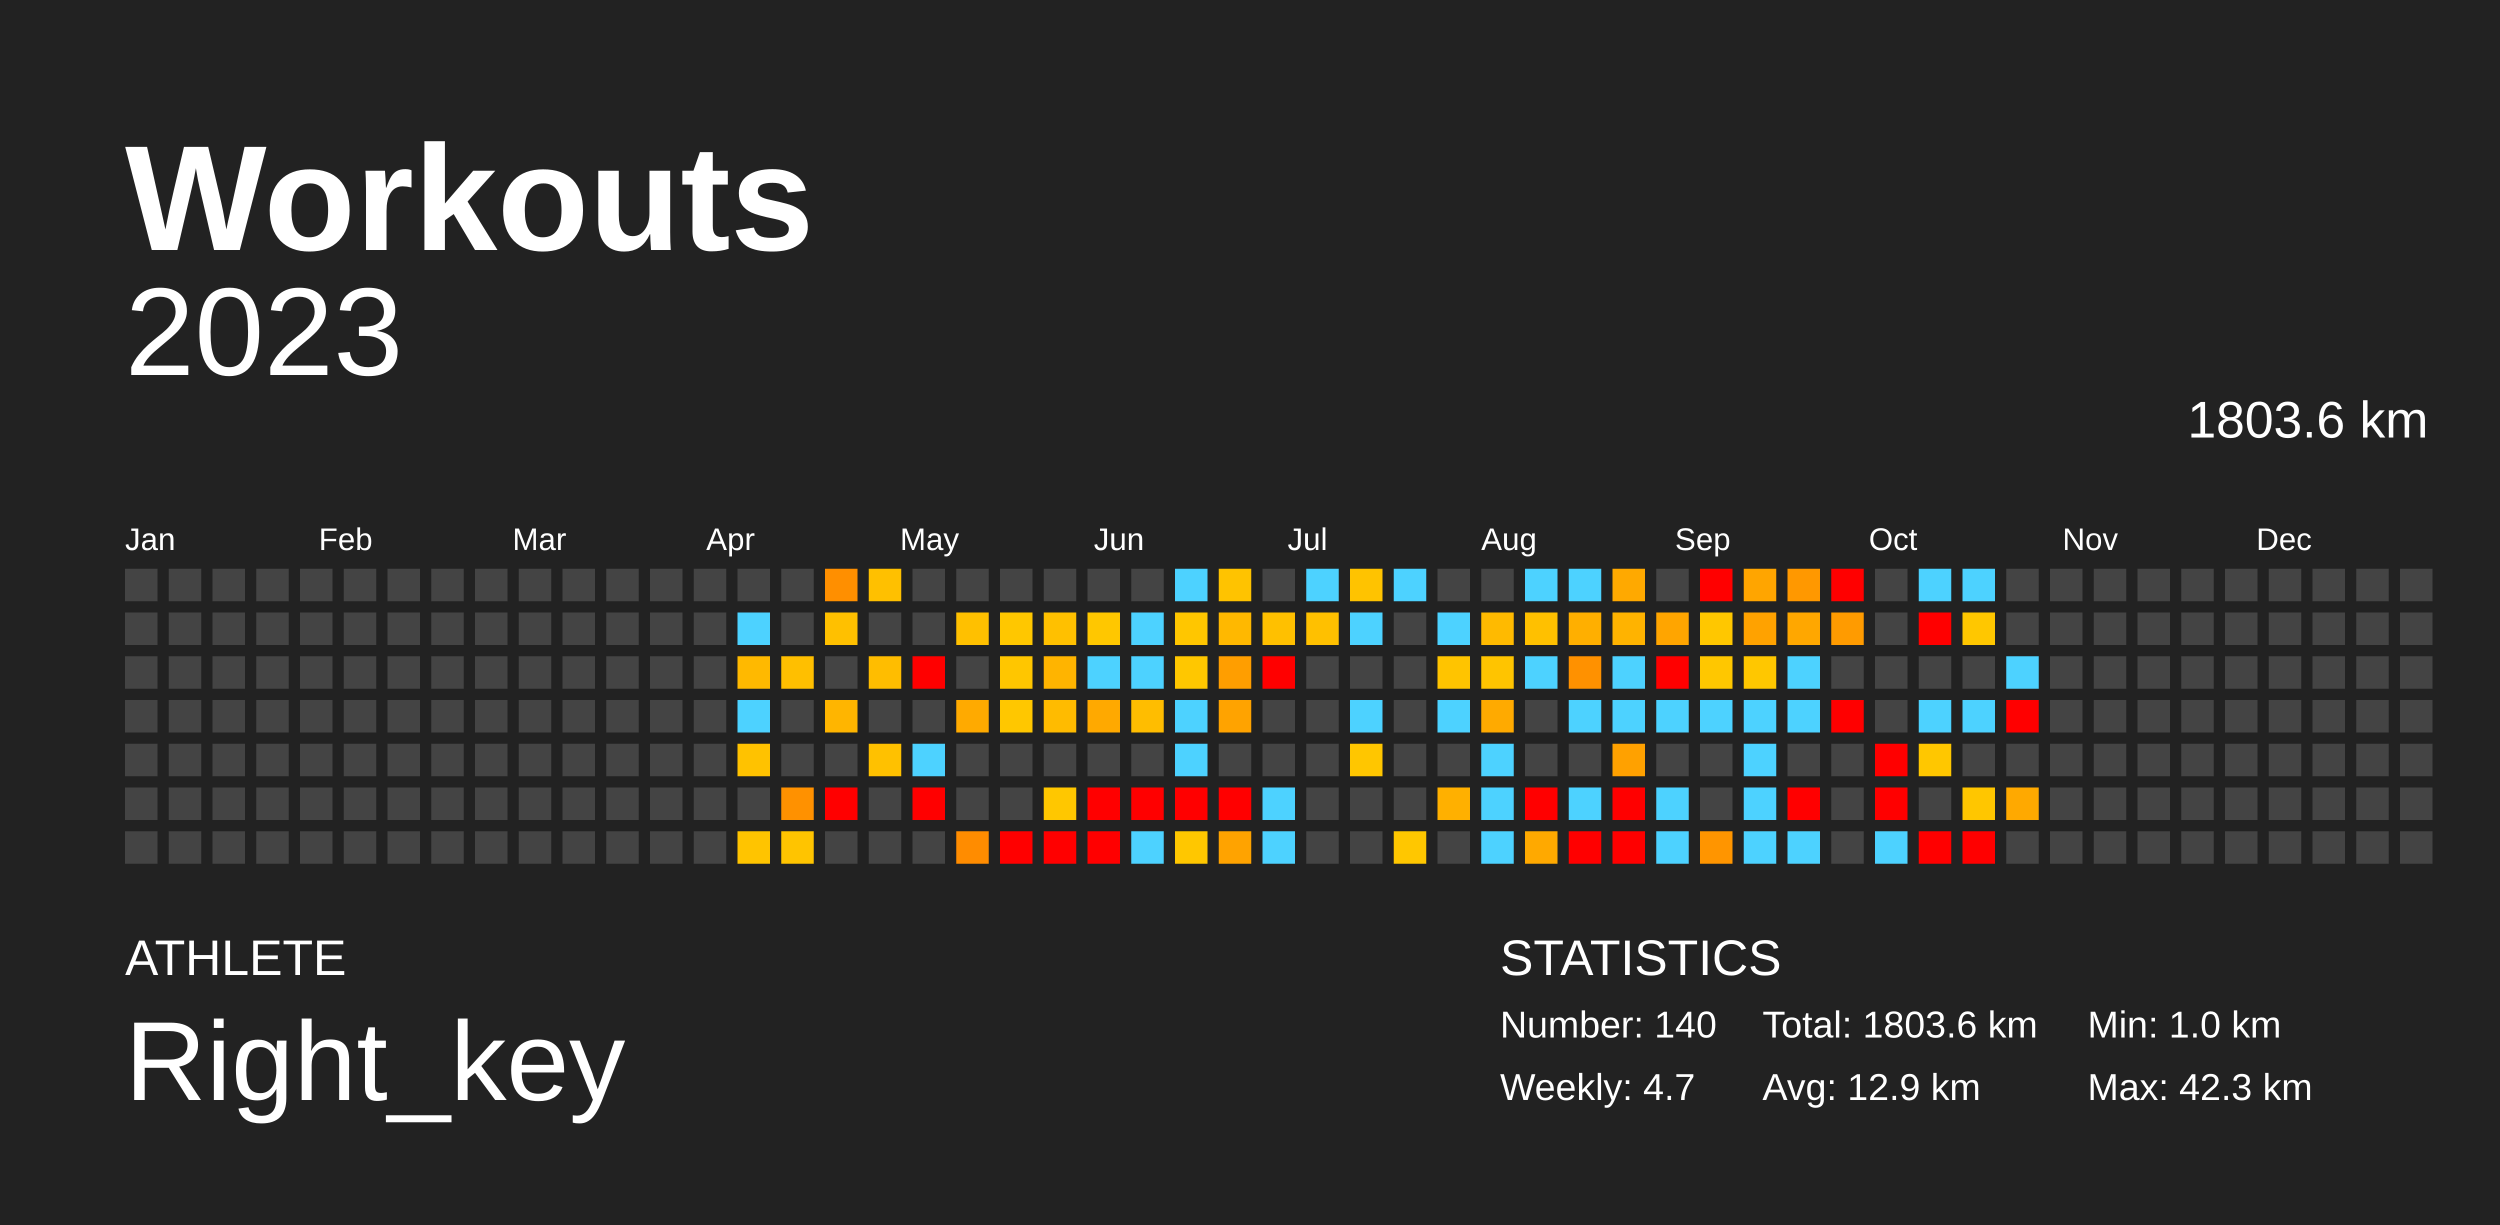
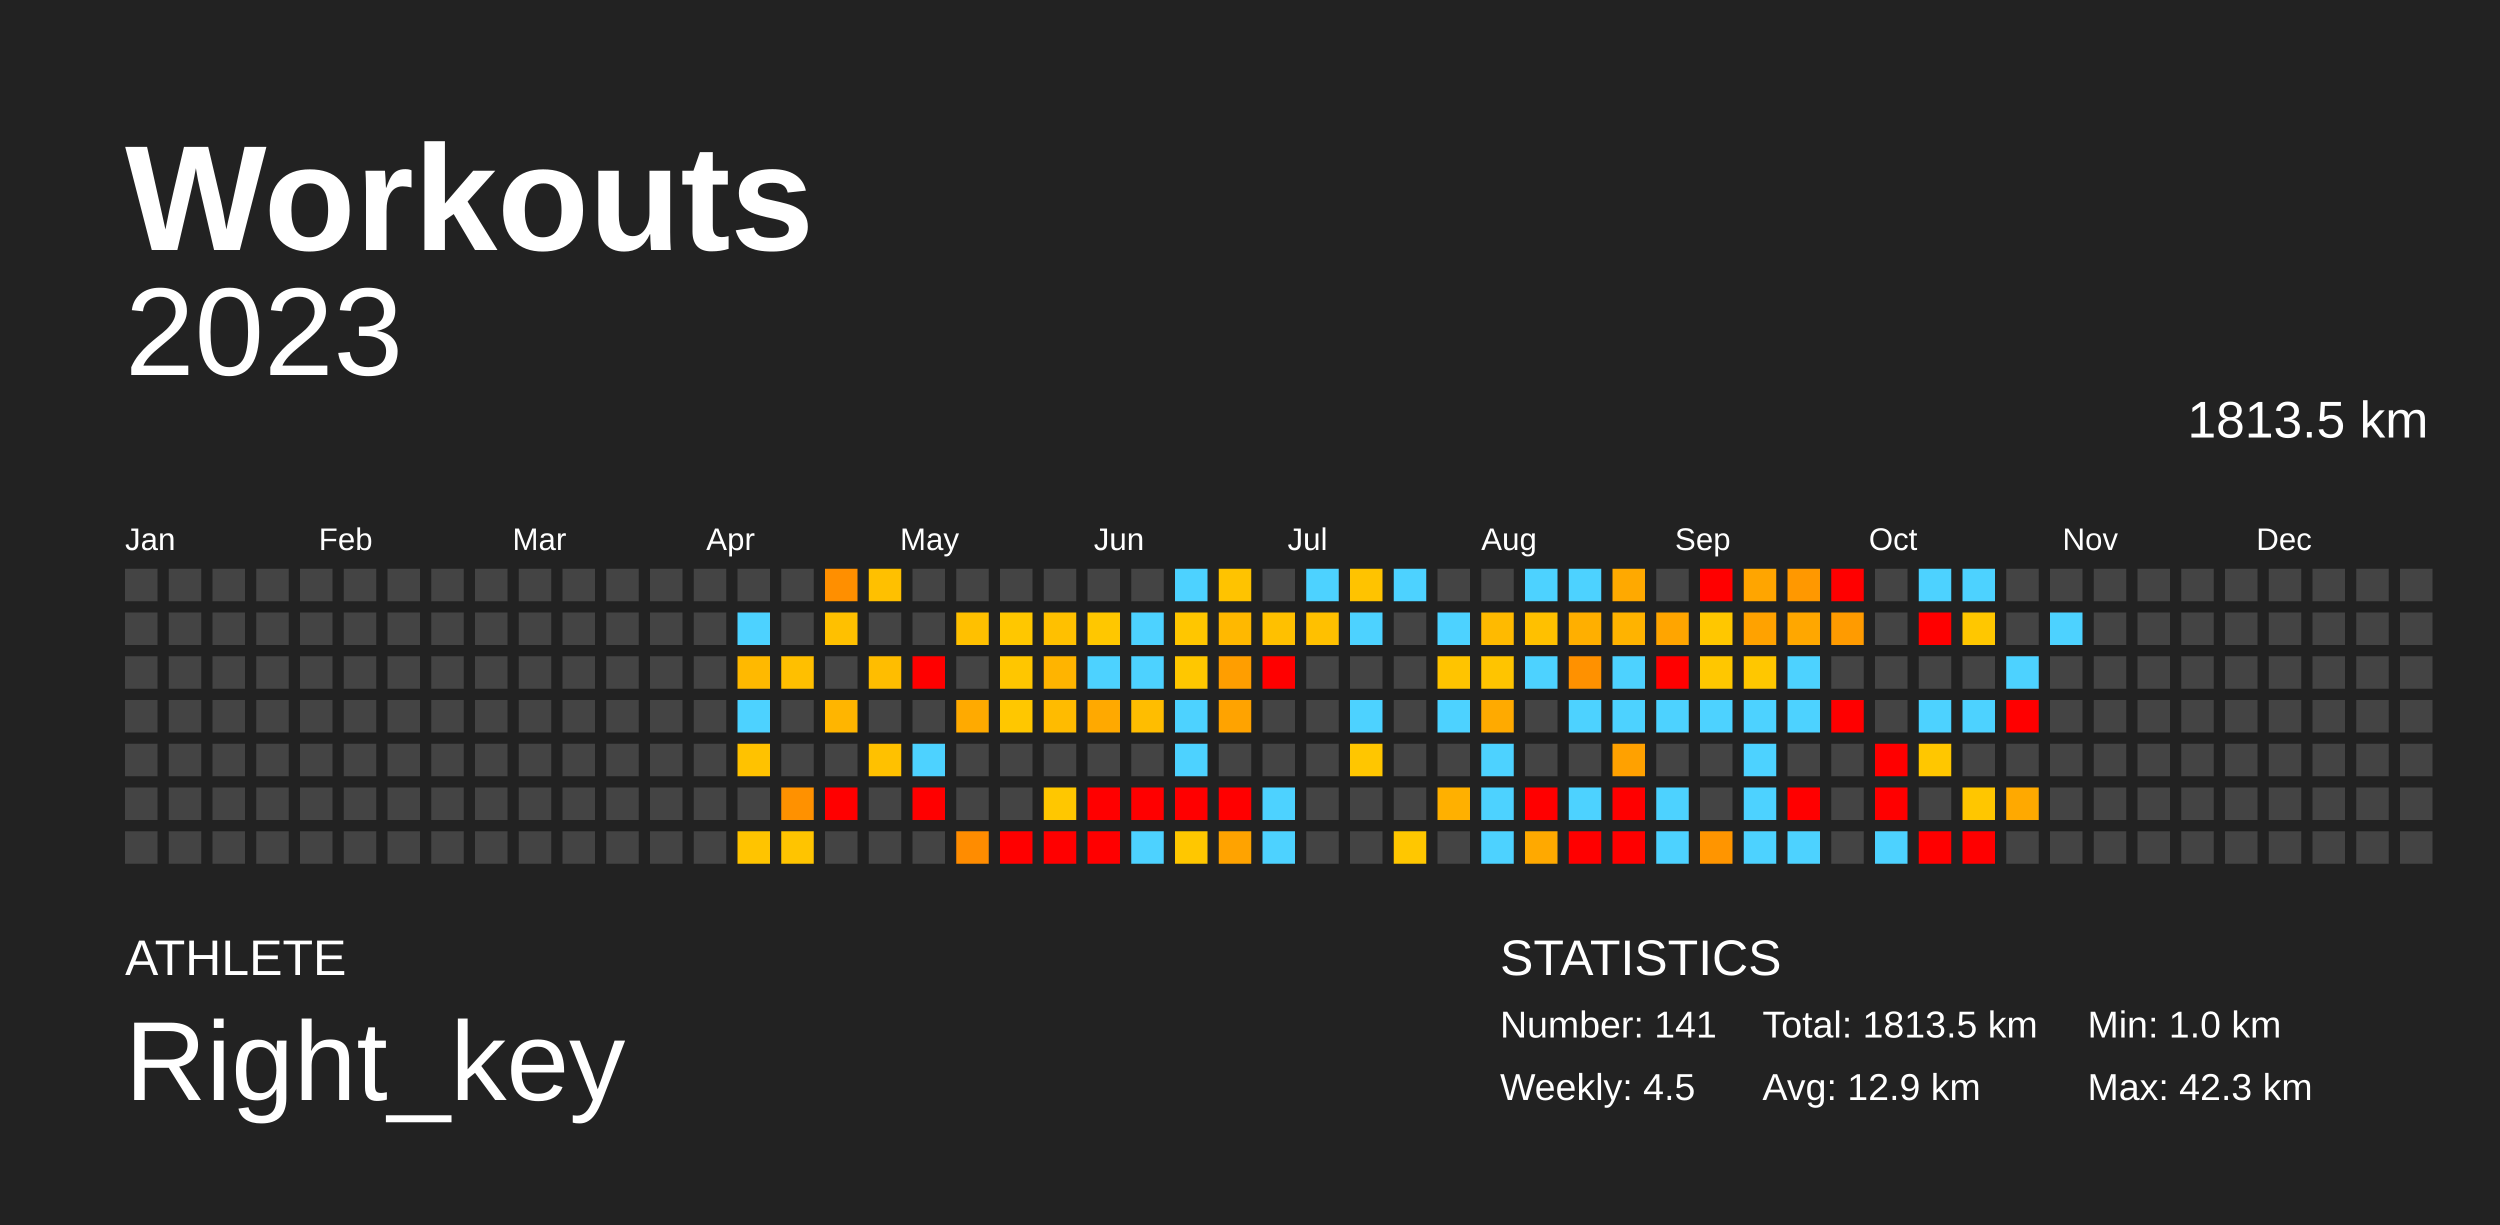
<svg xmlns="http://www.w3.org/2000/svg" baseProfile="full" height="98mm" version="1.1" viewBox="0,0,200,98" width="200mm">
  <defs />
  <rect fill="#222222" height="98" width="200" x="0" y="0" />
  <text fill="#FFFFFF" style="font-size:12px; font-family:Arial; font-weight:bold;" x="10" y="20">Workouts</text>
  <text fill="#FFFFFF" style="font-size:4px; font-family:Arial" x="10" y="78">ATHLETE</text>
  <text fill="#FFFFFF" style="font-size:9px; font-family:Arial" x="10" y="88">Right_key</text>
  <text fill="#FFFFFF" style="font-size:4px; font-family:Arial" x="120" y="78">STATISTICS</text>
-   <text fill="#FFFFFF" style="font-size:3px; font-family:Arial" x="120" y="83">Number: 140</text>
-   <text fill="#FFFFFF" style="font-size:3px; font-family:Arial" x="120" y="88">Weekly: 4.7</text>
-   <text fill="#FFFFFF" style="font-size:3px; font-family:Arial" x="141" y="83">Total: 1803.6 km</text>
+   <text fill="#FFFFFF" style="font-size:3px; font-family:Arial" x="120" y="83">Number: 141</text>
+   <text fill="#FFFFFF" style="font-size:3px; font-family:Arial" x="120" y="88">Weekly: 4.5</text>
+   <text fill="#FFFFFF" style="font-size:3px; font-family:Arial" x="141" y="83">Total: 1813.5 km</text>
  <text fill="#FFFFFF" style="font-size:3px; font-family:Arial" x="141" y="88">Avg: 12.9 km</text>
  <text fill="#FFFFFF" style="font-size:3px; font-family:Arial" x="167" y="83">Min: 1.0 km</text>
  <text fill="#FFFFFF" style="font-size:3px; font-family:Arial" x="167" y="88">Max: 42.3 km</text>
  <text alignment-baseline="hanging" fill="#FFFFFF" style="font-size:10.0px; font-family:Arial;" x="10" y="30">2023</text>
-   <text alignment-baseline="hanging" fill="#FFFFFF" style="font-size:4.125px; font-family:Arial;" x="175" y="35">1803.6 km</text>
+   <text alignment-baseline="hanging" fill="#FFFFFF" style="font-size:4.125px; font-family:Arial;" x="175" y="35">1813.5 km</text>
  <text fill="#FFFFFF" style="font-size:2.5px; font-family:Arial" x="10.0" y="44">Jan</text>
  <text fill="#FFFFFF" style="font-size:2.5px; font-family:Arial" x="25.5" y="44">Feb</text>
  <text fill="#FFFFFF" style="font-size:2.5px; font-family:Arial" x="41.0" y="44">Mar</text>
  <text fill="#FFFFFF" style="font-size:2.5px; font-family:Arial" x="56.5" y="44">Apr</text>
  <text fill="#FFFFFF" style="font-size:2.5px; font-family:Arial" x="72.0" y="44">May</text>
  <text fill="#FFFFFF" style="font-size:2.5px; font-family:Arial" x="87.5" y="44">Jun</text>
  <text fill="#FFFFFF" style="font-size:2.5px; font-family:Arial" x="103.0" y="44">Jul</text>
  <text fill="#FFFFFF" style="font-size:2.5px; font-family:Arial" x="118.5" y="44">Aug</text>
  <text fill="#FFFFFF" style="font-size:2.5px; font-family:Arial" x="134.0" y="44">Sep</text>
  <text fill="#FFFFFF" style="font-size:2.5px; font-family:Arial" x="149.5" y="44">Oct</text>
  <text fill="#FFFFFF" style="font-size:2.5px; font-family:Arial" x="165.0" y="44">Nov</text>
  <text fill="#FFFFFF" style="font-size:2.5px; font-family:Arial" x="180.5" y="44">Dec</text>
  <rect fill="#444444" height="2.6" width="2.6" x="10.0" y="45.5" />
  <rect fill="#444444" height="2.6" width="2.6" x="10.0" y="49.0" />
  <rect fill="#444444" height="2.6" width="2.6" x="10.0" y="52.5" />
  <rect fill="#444444" height="2.6" width="2.6" x="10.0" y="56.0" />
  <rect fill="#444444" height="2.6" width="2.6" x="10.0" y="59.5" />
  <rect fill="#444444" height="2.6" width="2.6" x="10.0" y="63.0" />
  <rect fill="#444444" height="2.6" width="2.6" x="10.0" y="66.5" />
  <rect fill="#444444" height="2.6" width="2.6" x="13.5" y="45.5" />
  <rect fill="#444444" height="2.6" width="2.6" x="13.5" y="49.0" />
  <rect fill="#444444" height="2.6" width="2.6" x="13.5" y="52.5" />
  <rect fill="#444444" height="2.6" width="2.6" x="13.5" y="56.0" />
  <rect fill="#444444" height="2.6" width="2.6" x="13.5" y="59.5" />
  <rect fill="#444444" height="2.6" width="2.6" x="13.5" y="63.0" />
  <rect fill="#444444" height="2.6" width="2.6" x="13.5" y="66.5" />
  <rect fill="#444444" height="2.6" width="2.6" x="17.0" y="45.5" />
  <rect fill="#444444" height="2.6" width="2.6" x="17.0" y="49.0" />
  <rect fill="#444444" height="2.6" width="2.6" x="17.0" y="52.5" />
  <rect fill="#444444" height="2.6" width="2.6" x="17.0" y="56.0" />
  <rect fill="#444444" height="2.6" width="2.6" x="17.0" y="59.5" />
  <rect fill="#444444" height="2.6" width="2.6" x="17.0" y="63.0" />
  <rect fill="#444444" height="2.6" width="2.6" x="17.0" y="66.5" />
  <rect fill="#444444" height="2.6" width="2.6" x="20.5" y="45.5" />
  <rect fill="#444444" height="2.6" width="2.6" x="20.5" y="49.0" />
  <rect fill="#444444" height="2.6" width="2.6" x="20.5" y="52.5" />
  <rect fill="#444444" height="2.6" width="2.6" x="20.5" y="56.0" />
  <rect fill="#444444" height="2.6" width="2.6" x="20.5" y="59.5" />
  <rect fill="#444444" height="2.6" width="2.6" x="20.5" y="63.0" />
  <rect fill="#444444" height="2.6" width="2.6" x="20.5" y="66.5" />
  <rect fill="#444444" height="2.6" width="2.6" x="24.0" y="45.5" />
  <rect fill="#444444" height="2.6" width="2.6" x="24.0" y="49.0" />
  <rect fill="#444444" height="2.6" width="2.6" x="24.0" y="52.5" />
  <rect fill="#444444" height="2.6" width="2.6" x="24.0" y="56.0" />
  <rect fill="#444444" height="2.6" width="2.6" x="24.0" y="59.5" />
  <rect fill="#444444" height="2.6" width="2.6" x="24.0" y="63.0" />
  <rect fill="#444444" height="2.6" width="2.6" x="24.0" y="66.5" />
  <rect fill="#444444" height="2.6" width="2.6" x="27.5" y="45.5" />
  <rect fill="#444444" height="2.6" width="2.6" x="27.5" y="49.0" />
  <rect fill="#444444" height="2.6" width="2.6" x="27.5" y="52.5" />
  <rect fill="#444444" height="2.6" width="2.6" x="27.5" y="56.0" />
  <rect fill="#444444" height="2.6" width="2.6" x="27.5" y="59.5" />
  <rect fill="#444444" height="2.6" width="2.6" x="27.5" y="63.0" />
  <rect fill="#444444" height="2.6" width="2.6" x="27.5" y="66.5" />
  <rect fill="#444444" height="2.6" width="2.6" x="31.0" y="45.5" />
  <rect fill="#444444" height="2.6" width="2.6" x="31.0" y="49.0" />
  <rect fill="#444444" height="2.6" width="2.6" x="31.0" y="52.5" />
  <rect fill="#444444" height="2.6" width="2.6" x="31.0" y="56.0" />
  <rect fill="#444444" height="2.6" width="2.6" x="31.0" y="59.5" />
  <rect fill="#444444" height="2.6" width="2.6" x="31.0" y="63.0" />
  <rect fill="#444444" height="2.6" width="2.6" x="31.0" y="66.5" />
  <rect fill="#444444" height="2.6" width="2.6" x="34.5" y="45.5" />
  <rect fill="#444444" height="2.6" width="2.6" x="34.5" y="49.0" />
  <rect fill="#444444" height="2.6" width="2.6" x="34.5" y="52.5" />
  <rect fill="#444444" height="2.6" width="2.6" x="34.5" y="56.0" />
  <rect fill="#444444" height="2.6" width="2.6" x="34.5" y="59.5" />
  <rect fill="#444444" height="2.6" width="2.6" x="34.5" y="63.0" />
  <rect fill="#444444" height="2.6" width="2.6" x="34.5" y="66.5" />
  <rect fill="#444444" height="2.6" width="2.6" x="38.0" y="45.5" />
  <rect fill="#444444" height="2.6" width="2.6" x="38.0" y="49.0" />
  <rect fill="#444444" height="2.6" width="2.6" x="38.0" y="52.5" />
  <rect fill="#444444" height="2.6" width="2.6" x="38.0" y="56.0" />
  <rect fill="#444444" height="2.6" width="2.6" x="38.0" y="59.5" />
  <rect fill="#444444" height="2.6" width="2.6" x="38.0" y="63.0" />
  <rect fill="#444444" height="2.6" width="2.6" x="38.0" y="66.5" />
  <rect fill="#444444" height="2.6" width="2.6" x="41.5" y="45.5" />
  <rect fill="#444444" height="2.6" width="2.6" x="41.5" y="49.0" />
  <rect fill="#444444" height="2.6" width="2.6" x="41.5" y="52.5" />
  <rect fill="#444444" height="2.6" width="2.6" x="41.5" y="56.0" />
  <rect fill="#444444" height="2.6" width="2.6" x="41.5" y="59.5" />
  <rect fill="#444444" height="2.6" width="2.6" x="41.5" y="63.0" />
  <rect fill="#444444" height="2.6" width="2.6" x="41.5" y="66.5" />
  <rect fill="#444444" height="2.6" width="2.6" x="45.0" y="45.5" />
  <rect fill="#444444" height="2.6" width="2.6" x="45.0" y="49.0" />
  <rect fill="#444444" height="2.6" width="2.6" x="45.0" y="52.5" />
  <rect fill="#444444" height="2.6" width="2.6" x="45.0" y="56.0" />
  <rect fill="#444444" height="2.6" width="2.6" x="45.0" y="59.5" />
  <rect fill="#444444" height="2.6" width="2.6" x="45.0" y="63.0" />
  <rect fill="#444444" height="2.6" width="2.6" x="45.0" y="66.5" />
  <rect fill="#444444" height="2.6" width="2.6" x="48.5" y="45.5" />
  <rect fill="#444444" height="2.6" width="2.6" x="48.5" y="49.0" />
  <rect fill="#444444" height="2.6" width="2.6" x="48.5" y="52.5" />
  <rect fill="#444444" height="2.6" width="2.6" x="48.5" y="56.0" />
  <rect fill="#444444" height="2.6" width="2.6" x="48.5" y="59.5" />
  <rect fill="#444444" height="2.6" width="2.6" x="48.5" y="63.0" />
  <rect fill="#444444" height="2.6" width="2.6" x="48.5" y="66.5" />
  <rect fill="#444444" height="2.6" width="2.6" x="52.0" y="45.5" />
  <rect fill="#444444" height="2.6" width="2.6" x="52.0" y="49.0" />
  <rect fill="#444444" height="2.6" width="2.6" x="52.0" y="52.5" />
  <rect fill="#444444" height="2.6" width="2.6" x="52.0" y="56.0" />
  <rect fill="#444444" height="2.6" width="2.6" x="52.0" y="59.5" />
  <rect fill="#444444" height="2.6" width="2.6" x="52.0" y="63.0" />
  <rect fill="#444444" height="2.6" width="2.6" x="52.0" y="66.5" />
  <rect fill="#444444" height="2.6" width="2.6" x="55.5" y="45.5" />
  <rect fill="#444444" height="2.6" width="2.6" x="55.5" y="49.0" />
  <rect fill="#444444" height="2.6" width="2.6" x="55.5" y="52.5" />
  <rect fill="#444444" height="2.6" width="2.6" x="55.5" y="56.0" />
  <rect fill="#444444" height="2.6" width="2.6" x="55.5" y="59.5" />
  <rect fill="#444444" height="2.6" width="2.6" x="55.5" y="63.0" />
  <rect fill="#444444" height="2.6" width="2.6" x="55.5" y="66.5" />
  <rect fill="#444444" height="2.6" width="2.6" x="59.0" y="45.5" />
  <rect fill="#4dd2ff" height="2.6" width="2.6" x="59.0" y="49.0" />
  <rect fill="#ffb900" height="2.6" width="2.6" x="59.0" y="52.5" />
  <rect fill="#4dd2ff" height="2.6" width="2.6" x="59.0" y="56.0" />
  <rect fill="#ffc200" height="2.6" width="2.6" x="59.0" y="59.5" />
  <rect fill="#444444" height="2.6" width="2.6" x="59.0" y="63.0" />
  <rect fill="#ffc400" height="2.6" width="2.6" x="59.0" y="66.5" />
  <rect fill="#444444" height="2.6" width="2.6" x="62.5" y="45.5" />
  <rect fill="#444444" height="2.6" width="2.6" x="62.5" y="49.0" />
  <rect fill="#ffbf00" height="2.6" width="2.6" x="62.5" y="52.5" />
  <rect fill="#444444" height="2.6" width="2.6" x="62.5" y="56.0" />
  <rect fill="#444444" height="2.6" width="2.6" x="62.5" y="59.5" />
  <rect fill="#ff9100" height="2.6" width="2.6" x="62.5" y="63.0" />
  <rect fill="#ffc400" height="2.6" width="2.6" x="62.5" y="66.5" />
  <rect fill="#ff8f00" height="2.6" width="2.6" x="66.0" y="45.5" />
  <rect fill="#ffc000" height="2.6" width="2.6" x="66.0" y="49.0" />
  <rect fill="#444444" height="2.6" width="2.6" x="66.0" y="52.5" />
  <rect fill="#ffb500" height="2.6" width="2.6" x="66.0" y="56.0" />
  <rect fill="#444444" height="2.6" width="2.6" x="66.0" y="59.5" />
  <rect fill="red" height="2.6" width="2.6" x="66.0" y="63.0" />
  <rect fill="#444444" height="2.6" width="2.6" x="66.0" y="66.5" />
  <rect fill="#ffc000" height="2.6" width="2.6" x="69.5" y="45.5" />
  <rect fill="#444444" height="2.6" width="2.6" x="69.5" y="49.0" />
  <rect fill="#ffbd00" height="2.6" width="2.6" x="69.5" y="52.5" />
  <rect fill="#444444" height="2.6" width="2.6" x="69.5" y="56.0" />
  <rect fill="#ffc100" height="2.6" width="2.6" x="69.5" y="59.5" />
  <rect fill="#444444" height="2.6" width="2.6" x="69.5" y="63.0" />
  <rect fill="#444444" height="2.6" width="2.6" x="69.5" y="66.5" />
  <rect fill="#444444" height="2.6" width="2.6" x="73.0" y="45.5" />
  <rect fill="#444444" height="2.6" width="2.6" x="73.0" y="49.0" />
  <rect fill="red" height="2.6" width="2.6" x="73.0" y="52.5" />
  <rect fill="#444444" height="2.6" width="2.6" x="73.0" y="56.0" />
  <rect fill="#4dd2ff" height="2.6" width="2.6" x="73.0" y="59.5" />
  <rect fill="red" height="2.6" width="2.6" x="73.0" y="63.0" />
  <rect fill="#444444" height="2.6" width="2.6" x="73.0" y="66.5" />
  <rect fill="#444444" height="2.6" width="2.6" x="76.5" y="45.5" />
  <rect fill="#ffc000" height="2.6" width="2.6" x="76.5" y="49.0" />
  <rect fill="#444444" height="2.6" width="2.6" x="76.5" y="52.5" />
  <rect fill="#ffaa00" height="2.6" width="2.6" x="76.5" y="56.0" />
  <rect fill="#444444" height="2.6" width="2.6" x="76.5" y="59.5" />
  <rect fill="#444444" height="2.6" width="2.6" x="76.5" y="63.0" />
  <rect fill="#ff8c00" height="2.6" width="2.6" x="76.5" y="66.5" />
  <rect fill="#444444" height="2.6" width="2.6" x="80.0" y="45.5" />
  <rect fill="#ffc700" height="2.6" width="2.6" x="80.0" y="49.0" />
  <rect fill="#ffc600" height="2.6" width="2.6" x="80.0" y="52.5" />
  <rect fill="#ffc700" height="2.6" width="2.6" x="80.0" y="56.0" />
  <rect fill="#444444" height="2.6" width="2.6" x="80.0" y="59.5" />
  <rect fill="#444444" height="2.6" width="2.6" x="80.0" y="63.0" />
  <rect fill="red" height="2.6" width="2.6" x="80.0" y="66.5" />
  <rect fill="#444444" height="2.6" width="2.6" x="83.5" y="45.5" />
  <rect fill="#ffc000" height="2.6" width="2.6" x="83.5" y="49.0" />
  <rect fill="#ffb400" height="2.6" width="2.6" x="83.5" y="52.5" />
  <rect fill="#ffbb00" height="2.6" width="2.6" x="83.5" y="56.0" />
  <rect fill="#444444" height="2.6" width="2.6" x="83.5" y="59.5" />
  <rect fill="#ffc700" height="2.6" width="2.6" x="83.5" y="63.0" />
  <rect fill="red" height="2.6" width="2.6" x="83.5" y="66.5" />
  <rect fill="#444444" height="2.6" width="2.6" x="87.0" y="45.5" />
  <rect fill="#ffc700" height="2.6" width="2.6" x="87.0" y="49.0" />
  <rect fill="#4dd2ff" height="2.6" width="2.6" x="87.0" y="52.5" />
  <rect fill="#ffa900" height="2.6" width="2.6" x="87.0" y="56.0" />
  <rect fill="#444444" height="2.6" width="2.6" x="87.0" y="59.5" />
  <rect fill="red" height="2.6" width="2.6" x="87.0" y="63.0" />
  <rect fill="red" height="2.6" width="2.6" x="87.0" y="66.5" />
  <rect fill="#444444" height="2.6" width="2.6" x="90.5" y="45.5" />
  <rect fill="#4dd2ff" height="2.6" width="2.6" x="90.5" y="49.0" />
  <rect fill="#4dd2ff" height="2.6" width="2.6" x="90.5" y="52.5" />
  <rect fill="#ffbd00" height="2.6" width="2.6" x="90.5" y="56.0" />
  <rect fill="#444444" height="2.6" width="2.6" x="90.5" y="59.5" />
  <rect fill="red" height="2.6" width="2.6" x="90.5" y="63.0" />
  <rect fill="#4dd2ff" height="2.6" width="2.6" x="90.5" y="66.5" />
  <rect fill="#4dd2ff" height="2.6" width="2.6" x="94.0" y="45.5" />
  <rect fill="#ffc600" height="2.6" width="2.6" x="94.0" y="49.0" />
  <rect fill="#ffc700" height="2.6" width="2.6" x="94.0" y="52.5" />
  <rect fill="#4dd2ff" height="2.6" width="2.6" x="94.0" y="56.0" />
  <rect fill="#4dd2ff" height="2.6" width="2.6" x="94.0" y="59.5" />
  <rect fill="red" height="2.6" width="2.6" x="94.0" y="63.0" />
  <rect fill="#ffc700" height="2.6" width="2.6" x="94.0" y="66.5" />
  <rect fill="#ffc300" height="2.6" width="2.6" x="97.5" y="45.5" />
  <rect fill="#ffb800" height="2.6" width="2.6" x="97.5" y="49.0" />
  <rect fill="#ff9e00" height="2.6" width="2.6" x="97.5" y="52.5" />
  <rect fill="#ffa300" height="2.6" width="2.6" x="97.5" y="56.0" />
  <rect fill="#444444" height="2.6" width="2.6" x="97.5" y="59.5" />
  <rect fill="red" height="2.6" width="2.6" x="97.5" y="63.0" />
  <rect fill="#ffa300" height="2.6" width="2.6" x="97.5" y="66.5" />
  <rect fill="#444444" height="2.6" width="2.6" x="101.0" y="45.5" />
  <rect fill="#ffc000" height="2.6" width="2.6" x="101.0" y="49.0" />
  <rect fill="red" height="2.6" width="2.6" x="101.0" y="52.5" />
  <rect fill="#444444" height="2.6" width="2.6" x="101.0" y="56.0" />
  <rect fill="#444444" height="2.6" width="2.6" x="101.0" y="59.5" />
  <rect fill="#4dd2ff" height="2.6" width="2.6" x="101.0" y="63.0" />
  <rect fill="#4dd2ff" height="2.6" width="2.6" x="101.0" y="66.5" />
  <rect fill="#4dd2ff" height="2.6" width="2.6" x="104.5" y="45.5" />
  <rect fill="#ffc000" height="2.6" width="2.6" x="104.5" y="49.0" />
  <rect fill="#444444" height="2.6" width="2.6" x="104.5" y="52.5" />
  <rect fill="#444444" height="2.6" width="2.6" x="104.5" y="56.0" />
  <rect fill="#444444" height="2.6" width="2.6" x="104.5" y="59.5" />
  <rect fill="#444444" height="2.6" width="2.6" x="104.5" y="63.0" />
  <rect fill="#444444" height="2.6" width="2.6" x="104.5" y="66.5" />
  <rect fill="#ffc300" height="2.6" width="2.6" x="108.0" y="45.5" />
  <rect fill="#4dd2ff" height="2.6" width="2.6" x="108.0" y="49.0" />
  <rect fill="#444444" height="2.6" width="2.6" x="108.0" y="52.5" />
  <rect fill="#4dd2ff" height="2.6" width="2.6" x="108.0" y="56.0" />
  <rect fill="#ffc600" height="2.6" width="2.6" x="108.0" y="59.5" />
  <rect fill="#444444" height="2.6" width="2.6" x="108.0" y="63.0" />
  <rect fill="#444444" height="2.6" width="2.6" x="108.0" y="66.5" />
  <rect fill="#4dd2ff" height="2.6" width="2.6" x="111.5" y="45.5" />
  <rect fill="#444444" height="2.6" width="2.6" x="111.5" y="49.0" />
  <rect fill="#444444" height="2.6" width="2.6" x="111.5" y="52.5" />
  <rect fill="#444444" height="2.6" width="2.6" x="111.5" y="56.0" />
  <rect fill="#444444" height="2.6" width="2.6" x="111.5" y="59.5" />
  <rect fill="#444444" height="2.6" width="2.6" x="111.5" y="63.0" />
  <rect fill="#ffc700" height="2.6" width="2.6" x="111.5" y="66.5" />
  <rect fill="#444444" height="2.6" width="2.6" x="115.0" y="45.5" />
  <rect fill="#4dd2ff" height="2.6" width="2.6" x="115.0" y="49.0" />
  <rect fill="#ffc400" height="2.6" width="2.6" x="115.0" y="52.5" />
  <rect fill="#4dd2ff" height="2.6" width="2.6" x="115.0" y="56.0" />
  <rect fill="#444444" height="2.6" width="2.6" x="115.0" y="59.5" />
  <rect fill="#ffb000" height="2.6" width="2.6" x="115.0" y="63.0" />
  <rect fill="#444444" height="2.6" width="2.6" x="115.0" y="66.5" />
  <rect fill="#444444" height="2.6" width="2.6" x="118.5" y="45.5" />
  <rect fill="#ffba00" height="2.6" width="2.6" x="118.5" y="49.0" />
  <rect fill="#ffc400" height="2.6" width="2.6" x="118.5" y="52.5" />
  <rect fill="#ffaa00" height="2.6" width="2.6" x="118.5" y="56.0" />
  <rect fill="#4dd2ff" height="2.6" width="2.6" x="118.5" y="59.5" />
  <rect fill="#4dd2ff" height="2.6" width="2.6" x="118.5" y="63.0" />
  <rect fill="#4dd2ff" height="2.6" width="2.6" x="118.5" y="66.5" />
  <rect fill="#4dd2ff" height="2.6" width="2.6" x="122.0" y="45.5" />
  <rect fill="#ffc000" height="2.6" width="2.6" x="122.0" y="49.0" />
  <rect fill="#4dd2ff" height="2.6" width="2.6" x="122.0" y="52.5" />
  <rect fill="#444444" height="2.6" width="2.6" x="122.0" y="56.0" />
  <rect fill="#444444" height="2.6" width="2.6" x="122.0" y="59.5" />
  <rect fill="red" height="2.6" width="2.6" x="122.0" y="63.0" />
  <rect fill="#ffa900" height="2.6" width="2.6" x="122.0" y="66.5" />
  <rect fill="#4dd2ff" height="2.6" width="2.6" x="125.5" y="45.5" />
  <rect fill="#ffaf00" height="2.6" width="2.6" x="125.5" y="49.0" />
  <rect fill="#ff9100" height="2.6" width="2.6" x="125.5" y="52.5" />
  <rect fill="#4dd2ff" height="2.6" width="2.6" x="125.5" y="56.0" />
  <rect fill="#444444" height="2.6" width="2.6" x="125.5" y="59.5" />
  <rect fill="#4dd2ff" height="2.6" width="2.6" x="125.5" y="63.0" />
  <rect fill="red" height="2.6" width="2.6" x="125.5" y="66.5" />
  <rect fill="#ffa900" height="2.6" width="2.6" x="129.0" y="45.5" />
  <rect fill="#ffb300" height="2.6" width="2.6" x="129.0" y="49.0" />
  <rect fill="#4dd2ff" height="2.6" width="2.6" x="129.0" y="52.5" />
  <rect fill="#4dd2ff" height="2.6" width="2.6" x="129.0" y="56.0" />
  <rect fill="#ffa100" height="2.6" width="2.6" x="129.0" y="59.5" />
  <rect fill="red" height="2.6" width="2.6" x="129.0" y="63.0" />
  <rect fill="red" height="2.6" width="2.6" x="129.0" y="66.5" />
  <rect fill="#444444" height="2.6" width="2.6" x="132.5" y="45.5" />
  <rect fill="#ffa500" height="2.6" width="2.6" x="132.5" y="49.0" />
  <rect fill="red" height="2.6" width="2.6" x="132.5" y="52.5" />
  <rect fill="#4dd2ff" height="2.6" width="2.6" x="132.5" y="56.0" />
  <rect fill="#444444" height="2.6" width="2.6" x="132.5" y="59.5" />
  <rect fill="#4dd2ff" height="2.6" width="2.6" x="132.5" y="63.0" />
  <rect fill="#4dd2ff" height="2.6" width="2.6" x="132.5" y="66.5" />
  <rect fill="red" height="2.6" width="2.6" x="136.0" y="45.5" />
  <rect fill="#ffc700" height="2.6" width="2.6" x="136.0" y="49.0" />
  <rect fill="#ffc700" height="2.6" width="2.6" x="136.0" y="52.5" />
  <rect fill="#4dd2ff" height="2.6" width="2.6" x="136.0" y="56.0" />
  <rect fill="#444444" height="2.6" width="2.6" x="136.0" y="59.5" />
  <rect fill="#444444" height="2.6" width="2.6" x="136.0" y="63.0" />
  <rect fill="#ff9500" height="2.6" width="2.6" x="136.0" y="66.5" />
  <rect fill="#ffa500" height="2.6" width="2.6" x="139.5" y="45.5" />
  <rect fill="#ffa200" height="2.6" width="2.6" x="139.5" y="49.0" />
  <rect fill="#ffc700" height="2.6" width="2.6" x="139.5" y="52.5" />
  <rect fill="#4dd2ff" height="2.6" width="2.6" x="139.5" y="56.0" />
  <rect fill="#4dd2ff" height="2.6" width="2.6" x="139.5" y="59.5" />
  <rect fill="#4dd2ff" height="2.6" width="2.6" x="139.5" y="63.0" />
  <rect fill="#4dd2ff" height="2.6" width="2.6" x="139.5" y="66.5" />
  <rect fill="#ff9800" height="2.6" width="2.6" x="143.0" y="45.5" />
  <rect fill="#ffa700" height="2.6" width="2.6" x="143.0" y="49.0" />
  <rect fill="#4dd2ff" height="2.6" width="2.6" x="143.0" y="52.5" />
  <rect fill="#4dd2ff" height="2.6" width="2.6" x="143.0" y="56.0" />
  <rect fill="#444444" height="2.6" width="2.6" x="143.0" y="59.5" />
  <rect fill="red" height="2.6" width="2.6" x="143.0" y="63.0" />
  <rect fill="#4dd2ff" height="2.6" width="2.6" x="143.0" y="66.5" />
  <rect fill="red" height="2.6" width="2.6" x="146.5" y="45.5" />
  <rect fill="#ff9b00" height="2.6" width="2.6" x="146.5" y="49.0" />
  <rect fill="#444444" height="2.6" width="2.6" x="146.5" y="52.5" />
  <rect fill="red" height="2.6" width="2.6" x="146.5" y="56.0" />
  <rect fill="#444444" height="2.6" width="2.6" x="146.5" y="59.5" />
  <rect fill="#444444" height="2.6" width="2.6" x="146.5" y="63.0" />
  <rect fill="#444444" height="2.6" width="2.6" x="146.5" y="66.5" />
  <rect fill="#444444" height="2.6" width="2.6" x="150.0" y="45.5" />
  <rect fill="#444444" height="2.6" width="2.6" x="150.0" y="49.0" />
  <rect fill="#444444" height="2.6" width="2.6" x="150.0" y="52.5" />
  <rect fill="#444444" height="2.6" width="2.6" x="150.0" y="56.0" />
  <rect fill="red" height="2.6" width="2.6" x="150.0" y="59.5" />
  <rect fill="red" height="2.6" width="2.6" x="150.0" y="63.0" />
  <rect fill="#4dd2ff" height="2.6" width="2.6" x="150.0" y="66.5" />
  <rect fill="#4dd2ff" height="2.6" width="2.6" x="153.5" y="45.5" />
  <rect fill="red" height="2.6" width="2.6" x="153.5" y="49.0" />
  <rect fill="#444444" height="2.6" width="2.6" x="153.5" y="52.5" />
  <rect fill="#4dd2ff" height="2.6" width="2.6" x="153.5" y="56.0" />
  <rect fill="#ffc700" height="2.6" width="2.6" x="153.5" y="59.5" />
  <rect fill="#444444" height="2.6" width="2.6" x="153.5" y="63.0" />
  <rect fill="red" height="2.6" width="2.6" x="153.5" y="66.5" />
  <rect fill="#4dd2ff" height="2.6" width="2.6" x="157.0" y="45.5" />
  <rect fill="#ffc700" height="2.6" width="2.6" x="157.0" y="49.0" />
  <rect fill="#444444" height="2.6" width="2.6" x="157.0" y="52.5" />
  <rect fill="#4dd2ff" height="2.6" width="2.6" x="157.0" y="56.0" />
  <rect fill="#444444" height="2.6" width="2.6" x="157.0" y="59.5" />
  <rect fill="#ffc600" height="2.6" width="2.6" x="157.0" y="63.0" />
  <rect fill="red" height="2.6" width="2.6" x="157.0" y="66.5" />
  <rect fill="#444444" height="2.6" width="2.6" x="160.5" y="45.5" />
  <rect fill="#444444" height="2.6" width="2.6" x="160.5" y="49.0" />
  <rect fill="#4dd2ff" height="2.6" width="2.6" x="160.5" y="52.5" />
  <rect fill="red" height="2.6" width="2.6" x="160.5" y="56.0" />
  <rect fill="#444444" height="2.6" width="2.6" x="160.5" y="59.5" />
  <rect fill="#ffa900" height="2.6" width="2.6" x="160.5" y="63.0" />
  <rect fill="#444444" height="2.6" width="2.6" x="160.5" y="66.5" />
  <rect fill="#444444" height="2.6" width="2.6" x="164.0" y="45.5" />
-   <rect fill="#444444" height="2.6" width="2.6" x="164.0" y="49.0" />
+   <rect fill="#4dd2ff" height="2.6" width="2.6" x="164.0" y="49.0" />
  <rect fill="#444444" height="2.6" width="2.6" x="164.0" y="52.5" />
  <rect fill="#444444" height="2.6" width="2.6" x="164.0" y="56.0" />
  <rect fill="#444444" height="2.6" width="2.6" x="164.0" y="59.5" />
  <rect fill="#444444" height="2.6" width="2.6" x="164.0" y="63.0" />
  <rect fill="#444444" height="2.6" width="2.6" x="164.0" y="66.5" />
  <rect fill="#444444" height="2.6" width="2.6" x="167.5" y="45.5" />
  <rect fill="#444444" height="2.6" width="2.6" x="167.5" y="49.0" />
  <rect fill="#444444" height="2.6" width="2.6" x="167.5" y="52.5" />
  <rect fill="#444444" height="2.6" width="2.6" x="167.5" y="56.0" />
  <rect fill="#444444" height="2.6" width="2.6" x="167.5" y="59.5" />
  <rect fill="#444444" height="2.6" width="2.6" x="167.5" y="63.0" />
  <rect fill="#444444" height="2.6" width="2.6" x="167.5" y="66.5" />
  <rect fill="#444444" height="2.6" width="2.6" x="171.0" y="45.5" />
  <rect fill="#444444" height="2.6" width="2.6" x="171.0" y="49.0" />
  <rect fill="#444444" height="2.6" width="2.6" x="171.0" y="52.5" />
  <rect fill="#444444" height="2.6" width="2.6" x="171.0" y="56.0" />
  <rect fill="#444444" height="2.6" width="2.6" x="171.0" y="59.5" />
  <rect fill="#444444" height="2.6" width="2.6" x="171.0" y="63.0" />
  <rect fill="#444444" height="2.6" width="2.6" x="171.0" y="66.5" />
  <rect fill="#444444" height="2.6" width="2.6" x="174.5" y="45.5" />
  <rect fill="#444444" height="2.6" width="2.6" x="174.5" y="49.0" />
  <rect fill="#444444" height="2.6" width="2.6" x="174.5" y="52.5" />
  <rect fill="#444444" height="2.6" width="2.6" x="174.5" y="56.0" />
  <rect fill="#444444" height="2.6" width="2.6" x="174.5" y="59.5" />
  <rect fill="#444444" height="2.6" width="2.6" x="174.5" y="63.0" />
  <rect fill="#444444" height="2.6" width="2.6" x="174.5" y="66.5" />
  <rect fill="#444444" height="2.6" width="2.6" x="178.0" y="45.5" />
  <rect fill="#444444" height="2.6" width="2.6" x="178.0" y="49.0" />
  <rect fill="#444444" height="2.6" width="2.6" x="178.0" y="52.5" />
  <rect fill="#444444" height="2.6" width="2.6" x="178.0" y="56.0" />
  <rect fill="#444444" height="2.6" width="2.6" x="178.0" y="59.5" />
  <rect fill="#444444" height="2.6" width="2.6" x="178.0" y="63.0" />
  <rect fill="#444444" height="2.6" width="2.6" x="178.0" y="66.5" />
  <rect fill="#444444" height="2.6" width="2.6" x="181.5" y="45.5" />
  <rect fill="#444444" height="2.6" width="2.6" x="181.5" y="49.0" />
  <rect fill="#444444" height="2.6" width="2.6" x="181.5" y="52.5" />
  <rect fill="#444444" height="2.6" width="2.6" x="181.5" y="56.0" />
  <rect fill="#444444" height="2.6" width="2.6" x="181.5" y="59.5" />
  <rect fill="#444444" height="2.6" width="2.6" x="181.5" y="63.0" />
  <rect fill="#444444" height="2.6" width="2.6" x="181.5" y="66.5" />
  <rect fill="#444444" height="2.6" width="2.6" x="185.0" y="45.5" />
  <rect fill="#444444" height="2.6" width="2.6" x="185.0" y="49.0" />
  <rect fill="#444444" height="2.6" width="2.6" x="185.0" y="52.5" />
  <rect fill="#444444" height="2.6" width="2.6" x="185.0" y="56.0" />
  <rect fill="#444444" height="2.6" width="2.6" x="185.0" y="59.5" />
  <rect fill="#444444" height="2.6" width="2.6" x="185.0" y="63.0" />
  <rect fill="#444444" height="2.6" width="2.6" x="185.0" y="66.5" />
  <rect fill="#444444" height="2.6" width="2.6" x="188.5" y="45.5" />
  <rect fill="#444444" height="2.6" width="2.6" x="188.5" y="49.0" />
  <rect fill="#444444" height="2.6" width="2.6" x="188.5" y="52.5" />
  <rect fill="#444444" height="2.6" width="2.6" x="188.5" y="56.0" />
  <rect fill="#444444" height="2.6" width="2.6" x="188.5" y="59.5" />
  <rect fill="#444444" height="2.6" width="2.6" x="188.5" y="63.0" />
  <rect fill="#444444" height="2.6" width="2.6" x="188.5" y="66.5" />
  <rect fill="#444444" height="2.6" width="2.6" x="192.0" y="45.5" />
  <rect fill="#444444" height="2.6" width="2.6" x="192.0" y="49.0" />
  <rect fill="#444444" height="2.6" width="2.6" x="192.0" y="52.5" />
  <rect fill="#444444" height="2.6" width="2.6" x="192.0" y="56.0" />
  <rect fill="#444444" height="2.6" width="2.6" x="192.0" y="59.5" />
  <rect fill="#444444" height="2.6" width="2.6" x="192.0" y="63.0" />
  <rect fill="#444444" height="2.6" width="2.6" x="192.0" y="66.5" />
</svg>
